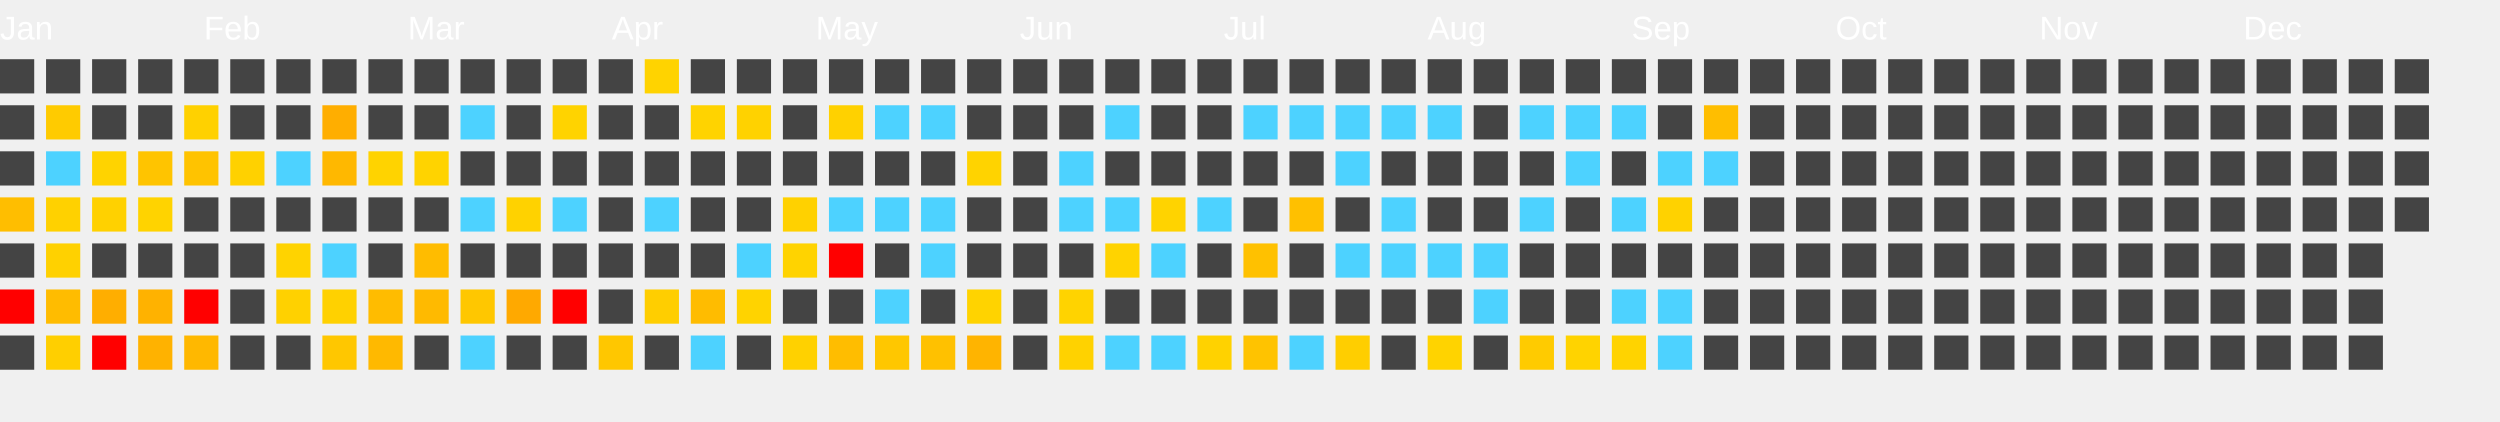
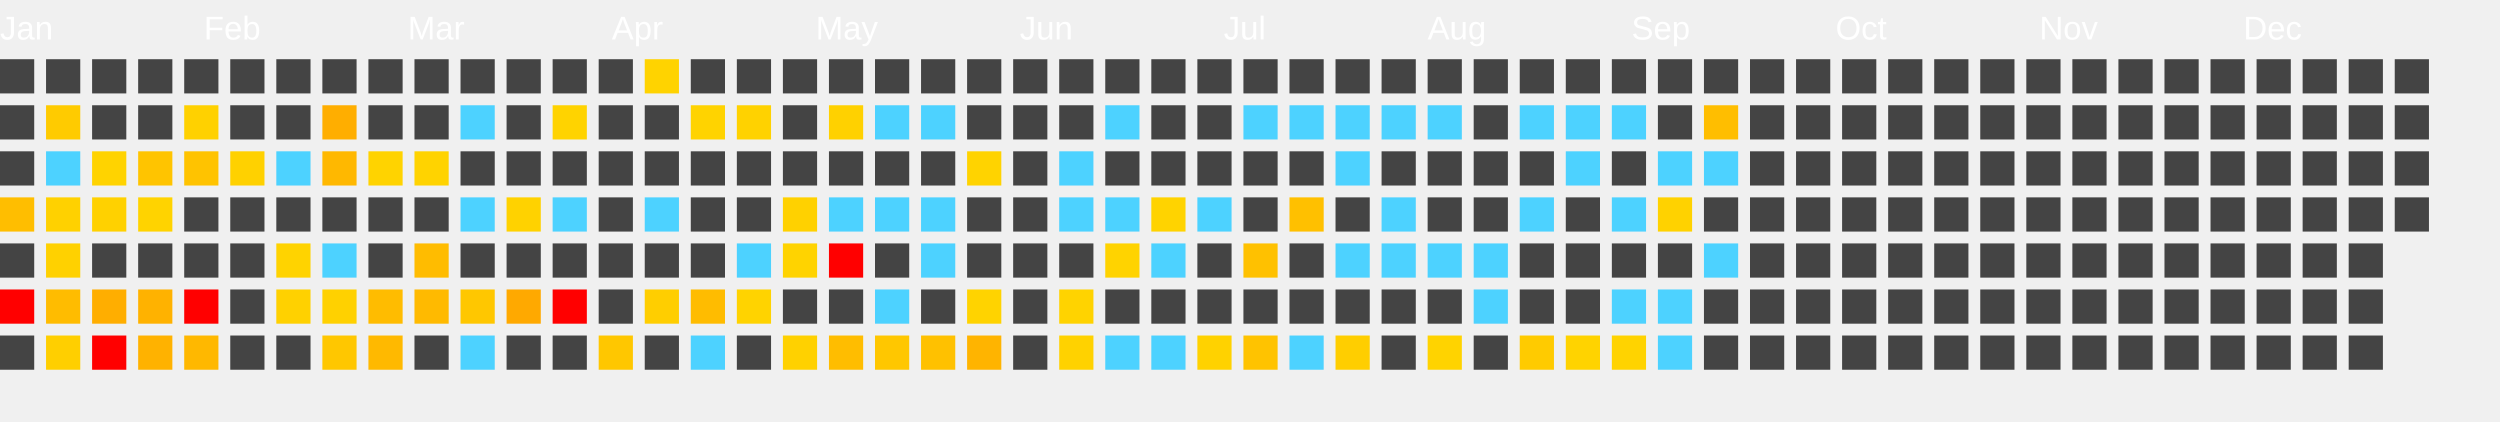
<svg xmlns="http://www.w3.org/2000/svg" baseProfile="full" height="32mm" version="1.1" viewBox="0,0,190,32" width="190mm">
  <defs />
  <rect fill="none" height="32" width="190" x="0" y="0" />
  <text fill="#FFFFFF" style="font-size:2.5px; font-family:Arial" x="0.0" y="3.0">Jan</text>
  <text fill="#FFFFFF" style="font-size:2.5px; font-family:Arial" x="15.5" y="3.0">Feb</text>
  <text fill="#FFFFFF" style="font-size:2.5px; font-family:Arial" x="31.0" y="3.0">Mar</text>
  <text fill="#FFFFFF" style="font-size:2.5px; font-family:Arial" x="46.5" y="3.0">Apr</text>
  <text fill="#FFFFFF" style="font-size:2.5px; font-family:Arial" x="62.0" y="3.0">May</text>
  <text fill="#FFFFFF" style="font-size:2.5px; font-family:Arial" x="77.5" y="3.0">Jun</text>
  <text fill="#FFFFFF" style="font-size:2.5px; font-family:Arial" x="93.0" y="3.0">Jul</text>
  <text fill="#FFFFFF" style="font-size:2.5px; font-family:Arial" x="108.5" y="3.0">Aug</text>
  <text fill="#FFFFFF" style="font-size:2.5px; font-family:Arial" x="124.0" y="3.0">Sep</text>
  <text fill="#FFFFFF" style="font-size:2.5px; font-family:Arial" x="139.5" y="3.0">Oct</text>
  <text fill="#FFFFFF" style="font-size:2.5px; font-family:Arial" x="155.0" y="3.0">Nov</text>
  <text fill="#FFFFFF" style="font-size:2.5px; font-family:Arial" x="170.5" y="3.0">Dec</text>
  <rect fill="#444444" height="2.6" width="2.6" x="0.0" y="4.5" />
  <rect fill="#444444" height="2.6" width="2.6" x="0.0" y="8.0" />
  <rect fill="#444444" height="2.6" width="2.6" x="0.0" y="11.5" />
  <rect fill="#ffbe00" height="2.6" width="2.6" x="0.0" y="15.0" />
  <rect fill="#444444" height="2.6" width="2.6" x="0.0" y="18.5" />
  <rect fill="red" height="2.6" width="2.6" x="0.0" y="22.0" />
  <rect fill="#444444" height="2.6" width="2.6" x="0.0" y="25.5" />
  <rect fill="#444444" height="2.6" width="2.6" x="3.5" y="4.5" />
  <rect fill="#ffcb00" height="2.6" width="2.6" x="3.5" y="8.0" />
  <rect fill="#4dd2ff" height="2.6" width="2.6" x="3.5" y="11.5" />
  <rect fill="#ffd100" height="2.6" width="2.6" x="3.5" y="15.0" />
  <rect fill="#ffd100" height="2.6" width="2.6" x="3.5" y="18.5" />
  <rect fill="#ffbc00" height="2.6" width="2.6" x="3.5" y="22.0" />
  <rect fill="#ffcf00" height="2.6" width="2.6" x="3.5" y="25.5" />
  <rect fill="#444444" height="2.6" width="2.6" x="7.0" y="4.5" />
  <rect fill="#444444" height="2.6" width="2.6" x="7.0" y="8.0" />
  <rect fill="#ffd300" height="2.6" width="2.6" x="7.0" y="11.5" />
  <rect fill="#ffd100" height="2.6" width="2.6" x="7.0" y="15.0" />
  <rect fill="#444444" height="2.6" width="2.6" x="7.0" y="18.5" />
  <rect fill="#ffae00" height="2.6" width="2.6" x="7.0" y="22.0" />
  <rect fill="red" height="2.6" width="2.6" x="7.0" y="25.5" />
  <rect fill="#444444" height="2.6" width="2.6" x="10.5" y="4.5" />
  <rect fill="#444444" height="2.6" width="2.6" x="10.5" y="8.0" />
  <rect fill="#ffc400" height="2.6" width="2.6" x="10.5" y="11.5" />
  <rect fill="#ffd300" height="2.6" width="2.6" x="10.5" y="15.0" />
  <rect fill="#444444" height="2.6" width="2.6" x="10.5" y="18.5" />
  <rect fill="#ffb200" height="2.6" width="2.6" x="10.5" y="22.0" />
  <rect fill="#ffb200" height="2.6" width="2.6" x="10.5" y="25.5" />
  <rect fill="#444444" height="2.6" width="2.6" x="14.0" y="4.5" />
  <rect fill="#ffd100" height="2.6" width="2.6" x="14.0" y="8.0" />
  <rect fill="#ffc300" height="2.6" width="2.6" x="14.0" y="11.5" />
  <rect fill="#444444" height="2.6" width="2.6" x="14.0" y="15.0" />
  <rect fill="#444444" height="2.6" width="2.6" x="14.0" y="18.5" />
  <rect fill="red" height="2.6" width="2.6" x="14.0" y="22.0" />
  <rect fill="#ffb800" height="2.6" width="2.6" x="14.0" y="25.5" />
  <rect fill="#444444" height="2.6" width="2.6" x="17.5" y="4.5" />
  <rect fill="#444444" height="2.6" width="2.6" x="17.5" y="8.0" />
  <rect fill="#ffd100" height="2.6" width="2.6" x="17.5" y="11.5" />
  <rect fill="#444444" height="2.6" width="2.6" x="17.5" y="15.0" />
  <rect fill="#444444" height="2.6" width="2.6" x="17.5" y="18.5" />
  <rect fill="#444444" height="2.6" width="2.6" x="17.5" y="22.0" />
  <rect fill="#444444" height="2.6" width="2.6" x="17.5" y="25.5" />
  <rect fill="#444444" height="2.6" width="2.6" x="21.0" y="4.5" />
  <rect fill="#444444" height="2.6" width="2.6" x="21.0" y="8.0" />
  <rect fill="#4dd2ff" height="2.6" width="2.6" x="21.0" y="11.5" />
  <rect fill="#444444" height="2.6" width="2.6" x="21.0" y="15.0" />
  <rect fill="#ffd300" height="2.6" width="2.6" x="21.0" y="18.5" />
  <rect fill="#ffd100" height="2.6" width="2.6" x="21.0" y="22.0" />
  <rect fill="#444444" height="2.6" width="2.6" x="21.0" y="25.5" />
  <rect fill="#444444" height="2.6" width="2.6" x="24.5" y="4.5" />
  <rect fill="#ffae00" height="2.6" width="2.6" x="24.5" y="8.0" />
  <rect fill="#ffb800" height="2.6" width="2.6" x="24.5" y="11.5" />
  <rect fill="#444444" height="2.6" width="2.6" x="24.5" y="15.0" />
  <rect fill="#4dd2ff" height="2.6" width="2.6" x="24.5" y="18.5" />
  <rect fill="#ffd100" height="2.6" width="2.6" x="24.5" y="22.0" />
  <rect fill="#ffc700" height="2.6" width="2.6" x="24.5" y="25.5" />
  <rect fill="#444444" height="2.6" width="2.6" x="28.0" y="4.5" />
  <rect fill="#444444" height="2.6" width="2.6" x="28.0" y="8.0" />
  <rect fill="#ffd300" height="2.6" width="2.6" x="28.0" y="11.5" />
  <rect fill="#444444" height="2.6" width="2.6" x="28.0" y="15.0" />
  <rect fill="#444444" height="2.6" width="2.6" x="28.0" y="18.5" />
  <rect fill="#ffbc00" height="2.6" width="2.6" x="28.0" y="22.0" />
  <rect fill="#ffb900" height="2.6" width="2.6" x="28.0" y="25.5" />
  <rect fill="#444444" height="2.6" width="2.6" x="31.5" y="4.5" />
  <rect fill="#444444" height="2.6" width="2.6" x="31.5" y="8.0" />
  <rect fill="#ffd300" height="2.6" width="2.6" x="31.5" y="11.5" />
  <rect fill="#444444" height="2.6" width="2.6" x="31.5" y="15.0" />
  <rect fill="#ffbc00" height="2.6" width="2.6" x="31.5" y="18.5" />
  <rect fill="#ffba00" height="2.6" width="2.6" x="31.5" y="22.0" />
  <rect fill="#444444" height="2.6" width="2.6" x="31.5" y="25.5" />
  <rect fill="#444444" height="2.6" width="2.6" x="35.0" y="4.5" />
  <rect fill="#4dd2ff" height="2.6" width="2.6" x="35.0" y="8.0" />
  <rect fill="#444444" height="2.6" width="2.6" x="35.0" y="11.5" />
  <rect fill="#4dd2ff" height="2.6" width="2.6" x="35.0" y="15.0" />
  <rect fill="#444444" height="2.6" width="2.6" x="35.0" y="18.5" />
  <rect fill="#ffc700" height="2.6" width="2.6" x="35.0" y="22.0" />
  <rect fill="#4dd2ff" height="2.6" width="2.6" x="35.0" y="25.5" />
  <rect fill="#444444" height="2.6" width="2.6" x="38.5" y="4.5" />
  <rect fill="#444444" height="2.6" width="2.6" x="38.5" y="8.0" />
  <rect fill="#444444" height="2.6" width="2.6" x="38.5" y="11.5" />
  <rect fill="#ffd200" height="2.6" width="2.6" x="38.5" y="15.0" />
  <rect fill="#444444" height="2.6" width="2.6" x="38.5" y="18.5" />
  <rect fill="#ffa900" height="2.6" width="2.6" x="38.5" y="22.0" />
  <rect fill="#444444" height="2.6" width="2.6" x="38.5" y="25.5" />
  <rect fill="#444444" height="2.6" width="2.6" x="42.0" y="4.5" />
  <rect fill="#ffd300" height="2.6" width="2.6" x="42.0" y="8.0" />
  <rect fill="#444444" height="2.6" width="2.6" x="42.0" y="11.5" />
  <rect fill="#4dd2ff" height="2.6" width="2.6" x="42.0" y="15.0" />
  <rect fill="#444444" height="2.6" width="2.6" x="42.0" y="18.5" />
  <rect fill="red" height="2.6" width="2.6" x="42.0" y="22.0" />
  <rect fill="#444444" height="2.6" width="2.6" x="42.0" y="25.5" />
  <rect fill="#444444" height="2.6" width="2.6" x="45.5" y="4.5" />
  <rect fill="#444444" height="2.6" width="2.6" x="45.5" y="8.0" />
  <rect fill="#444444" height="2.6" width="2.6" x="45.5" y="11.5" />
  <rect fill="#444444" height="2.6" width="2.6" x="45.5" y="15.0" />
  <rect fill="#444444" height="2.6" width="2.6" x="45.5" y="18.5" />
  <rect fill="#444444" height="2.6" width="2.6" x="45.5" y="22.0" />
  <rect fill="#ffc700" height="2.6" width="2.6" x="45.5" y="25.5" />
  <rect fill="#ffd300" height="2.6" width="2.6" x="49.0" y="4.5" />
  <rect fill="#444444" height="2.6" width="2.6" x="49.0" y="8.0" />
  <rect fill="#444444" height="2.6" width="2.6" x="49.0" y="11.5" />
  <rect fill="#4dd2ff" height="2.6" width="2.6" x="49.0" y="15.0" />
  <rect fill="#444444" height="2.6" width="2.6" x="49.0" y="18.5" />
  <rect fill="#ffce00" height="2.6" width="2.6" x="49.0" y="22.0" />
  <rect fill="#444444" height="2.6" width="2.6" x="49.0" y="25.5" />
  <rect fill="#444444" height="2.6" width="2.6" x="52.5" y="4.5" />
  <rect fill="#ffd300" height="2.6" width="2.6" x="52.5" y="8.0" />
  <rect fill="#444444" height="2.6" width="2.6" x="52.5" y="11.5" />
  <rect fill="#444444" height="2.6" width="2.6" x="52.5" y="15.0" />
  <rect fill="#444444" height="2.6" width="2.6" x="52.5" y="18.5" />
  <rect fill="#ffbc00" height="2.6" width="2.6" x="52.5" y="22.0" />
  <rect fill="#4dd2ff" height="2.6" width="2.6" x="52.5" y="25.5" />
  <rect fill="#444444" height="2.6" width="2.6" x="56.0" y="4.5" />
  <rect fill="#ffd200" height="2.6" width="2.6" x="56.0" y="8.0" />
  <rect fill="#444444" height="2.6" width="2.6" x="56.0" y="11.5" />
  <rect fill="#444444" height="2.6" width="2.6" x="56.0" y="15.0" />
  <rect fill="#4dd2ff" height="2.6" width="2.6" x="56.0" y="18.5" />
  <rect fill="#ffd300" height="2.6" width="2.6" x="56.0" y="22.0" />
  <rect fill="#444444" height="2.6" width="2.6" x="56.0" y="25.5" />
  <rect fill="#444444" height="2.6" width="2.6" x="59.5" y="4.5" />
  <rect fill="#444444" height="2.6" width="2.6" x="59.5" y="8.0" />
  <rect fill="#444444" height="2.6" width="2.6" x="59.5" y="11.5" />
  <rect fill="#ffd100" height="2.6" width="2.6" x="59.5" y="15.0" />
  <rect fill="#ffd300" height="2.6" width="2.6" x="59.5" y="18.5" />
  <rect fill="#444444" height="2.6" width="2.6" x="59.5" y="22.0" />
  <rect fill="#ffd100" height="2.6" width="2.6" x="59.5" y="25.5" />
  <rect fill="#444444" height="2.6" width="2.6" x="63.0" y="4.5" />
  <rect fill="#ffd100" height="2.6" width="2.6" x="63.0" y="8.0" />
  <rect fill="#444444" height="2.6" width="2.6" x="63.0" y="11.5" />
  <rect fill="#4dd2ff" height="2.6" width="2.6" x="63.0" y="15.0" />
  <rect fill="red" height="2.6" width="2.6" x="63.0" y="18.5" />
  <rect fill="#444444" height="2.6" width="2.6" x="63.0" y="22.0" />
  <rect fill="#ffbd00" height="2.6" width="2.6" x="63.0" y="25.5" />
  <rect fill="#444444" height="2.6" width="2.6" x="66.5" y="4.5" />
  <rect fill="#4dd2ff" height="2.6" width="2.6" x="66.5" y="8.0" />
  <rect fill="#444444" height="2.6" width="2.6" x="66.5" y="11.5" />
  <rect fill="#4dd2ff" height="2.6" width="2.6" x="66.5" y="15.0" />
  <rect fill="#444444" height="2.6" width="2.6" x="66.5" y="18.5" />
  <rect fill="#4dd2ff" height="2.6" width="2.6" x="66.5" y="22.0" />
  <rect fill="#ffc700" height="2.6" width="2.6" x="66.5" y="25.5" />
  <rect fill="#444444" height="2.6" width="2.6" x="70.0" y="4.5" />
  <rect fill="#4dd2ff" height="2.6" width="2.6" x="70.0" y="8.0" />
  <rect fill="#444444" height="2.6" width="2.6" x="70.0" y="11.5" />
  <rect fill="#4dd2ff" height="2.6" width="2.6" x="70.0" y="15.0" />
  <rect fill="#4dd2ff" height="2.6" width="2.6" x="70.0" y="18.5" />
  <rect fill="#444444" height="2.6" width="2.6" x="70.0" y="22.0" />
  <rect fill="#ffc100" height="2.6" width="2.6" x="70.0" y="25.5" />
  <rect fill="#444444" height="2.6" width="2.6" x="73.5" y="4.5" />
  <rect fill="#444444" height="2.6" width="2.6" x="73.5" y="8.0" />
  <rect fill="#ffd300" height="2.6" width="2.6" x="73.5" y="11.5" />
  <rect fill="#444444" height="2.6" width="2.6" x="73.5" y="15.0" />
  <rect fill="#444444" height="2.6" width="2.6" x="73.5" y="18.5" />
  <rect fill="#ffd300" height="2.6" width="2.6" x="73.5" y="22.0" />
  <rect fill="#ffb400" height="2.6" width="2.6" x="73.5" y="25.5" />
  <rect fill="#444444" height="2.6" width="2.6" x="77.0" y="4.5" />
  <rect fill="#444444" height="2.6" width="2.6" x="77.0" y="8.0" />
  <rect fill="#444444" height="2.6" width="2.6" x="77.0" y="11.5" />
  <rect fill="#444444" height="2.6" width="2.6" x="77.0" y="15.0" />
  <rect fill="#444444" height="2.6" width="2.6" x="77.0" y="18.5" />
  <rect fill="#444444" height="2.6" width="2.6" x="77.0" y="22.0" />
  <rect fill="#444444" height="2.6" width="2.6" x="77.0" y="25.5" />
  <rect fill="#444444" height="2.6" width="2.6" x="80.5" y="4.5" />
  <rect fill="#444444" height="2.6" width="2.6" x="80.5" y="8.0" />
  <rect fill="#4dd2ff" height="2.6" width="2.6" x="80.5" y="11.5" />
  <rect fill="#4dd2ff" height="2.6" width="2.6" x="80.5" y="15.0" />
  <rect fill="#444444" height="2.6" width="2.6" x="80.5" y="18.5" />
  <rect fill="#ffd300" height="2.6" width="2.6" x="80.5" y="22.0" />
  <rect fill="#ffd200" height="2.6" width="2.6" x="80.5" y="25.5" />
  <rect fill="#444444" height="2.6" width="2.6" x="84.0" y="4.5" />
  <rect fill="#4dd2ff" height="2.6" width="2.6" x="84.0" y="8.0" />
  <rect fill="#444444" height="2.6" width="2.6" x="84.0" y="11.5" />
  <rect fill="#4dd2ff" height="2.6" width="2.6" x="84.0" y="15.0" />
  <rect fill="#ffd300" height="2.6" width="2.6" x="84.0" y="18.5" />
  <rect fill="#444444" height="2.6" width="2.6" x="84.0" y="22.0" />
  <rect fill="#4dd2ff" height="2.6" width="2.6" x="84.0" y="25.5" />
  <rect fill="#444444" height="2.6" width="2.6" x="87.5" y="4.5" />
  <rect fill="#444444" height="2.6" width="2.6" x="87.5" y="8.0" />
  <rect fill="#444444" height="2.6" width="2.6" x="87.5" y="11.5" />
  <rect fill="#ffd300" height="2.6" width="2.6" x="87.5" y="15.0" />
  <rect fill="#4dd2ff" height="2.6" width="2.6" x="87.5" y="18.5" />
  <rect fill="#444444" height="2.6" width="2.6" x="87.5" y="22.0" />
  <rect fill="#4dd2ff" height="2.6" width="2.6" x="87.5" y="25.5" />
  <rect fill="#444444" height="2.6" width="2.6" x="91.0" y="4.5" />
  <rect fill="#444444" height="2.6" width="2.6" x="91.0" y="8.0" />
  <rect fill="#444444" height="2.6" width="2.6" x="91.0" y="11.5" />
  <rect fill="#4dd2ff" height="2.6" width="2.6" x="91.0" y="15.0" />
  <rect fill="#444444" height="2.6" width="2.6" x="91.0" y="18.5" />
  <rect fill="#444444" height="2.6" width="2.6" x="91.0" y="22.0" />
  <rect fill="#ffd200" height="2.6" width="2.6" x="91.0" y="25.5" />
  <rect fill="#444444" height="2.6" width="2.6" x="94.5" y="4.5" />
  <rect fill="#4dd2ff" height="2.6" width="2.6" x="94.5" y="8.0" />
  <rect fill="#444444" height="2.6" width="2.6" x="94.5" y="11.5" />
  <rect fill="#444444" height="2.6" width="2.6" x="94.5" y="15.0" />
  <rect fill="#ffc100" height="2.6" width="2.6" x="94.5" y="18.5" />
  <rect fill="#444444" height="2.6" width="2.6" x="94.5" y="22.0" />
  <rect fill="#ffc300" height="2.6" width="2.6" x="94.5" y="25.5" />
  <rect fill="#444444" height="2.6" width="2.6" x="98.0" y="4.5" />
  <rect fill="#4dd2ff" height="2.6" width="2.6" x="98.0" y="8.0" />
  <rect fill="#444444" height="2.6" width="2.6" x="98.0" y="11.5" />
  <rect fill="#ffc000" height="2.6" width="2.6" x="98.0" y="15.0" />
  <rect fill="#444444" height="2.6" width="2.6" x="98.0" y="18.5" />
  <rect fill="#444444" height="2.6" width="2.6" x="98.0" y="22.0" />
  <rect fill="#4dd2ff" height="2.6" width="2.6" x="98.0" y="25.5" />
  <rect fill="#444444" height="2.6" width="2.6" x="101.5" y="4.5" />
  <rect fill="#4dd2ff" height="2.6" width="2.6" x="101.5" y="8.0" />
  <rect fill="#4dd2ff" height="2.6" width="2.6" x="101.5" y="11.5" />
  <rect fill="#444444" height="2.6" width="2.6" x="101.5" y="15.0" />
  <rect fill="#4dd2ff" height="2.6" width="2.6" x="101.5" y="18.5" />
  <rect fill="#444444" height="2.6" width="2.6" x="101.5" y="22.0" />
  <rect fill="#ffce00" height="2.6" width="2.6" x="101.5" y="25.5" />
  <rect fill="#444444" height="2.6" width="2.6" x="105.0" y="4.5" />
  <rect fill="#4dd2ff" height="2.6" width="2.6" x="105.0" y="8.0" />
  <rect fill="#444444" height="2.6" width="2.6" x="105.0" y="11.5" />
  <rect fill="#4dd2ff" height="2.6" width="2.6" x="105.0" y="15.0" />
  <rect fill="#4dd2ff" height="2.6" width="2.6" x="105.0" y="18.5" />
  <rect fill="#444444" height="2.6" width="2.6" x="105.0" y="22.0" />
  <rect fill="#444444" height="2.6" width="2.6" x="105.0" y="25.5" />
  <rect fill="#444444" height="2.6" width="2.6" x="108.5" y="4.5" />
  <rect fill="#4dd2ff" height="2.6" width="2.6" x="108.5" y="8.0" />
  <rect fill="#444444" height="2.6" width="2.6" x="108.5" y="11.5" />
  <rect fill="#444444" height="2.6" width="2.6" x="108.5" y="15.0" />
  <rect fill="#4dd2ff" height="2.6" width="2.6" x="108.5" y="18.5" />
  <rect fill="#444444" height="2.6" width="2.6" x="108.5" y="22.0" />
  <rect fill="#ffd300" height="2.6" width="2.6" x="108.5" y="25.5" />
  <rect fill="#444444" height="2.6" width="2.6" x="112.0" y="4.5" />
  <rect fill="#444444" height="2.6" width="2.6" x="112.0" y="8.0" />
  <rect fill="#444444" height="2.6" width="2.6" x="112.0" y="11.5" />
  <rect fill="#444444" height="2.6" width="2.6" x="112.0" y="15.0" />
  <rect fill="#4dd2ff" height="2.6" width="2.6" x="112.0" y="18.5" />
  <rect fill="#4dd2ff" height="2.6" width="2.6" x="112.0" y="22.0" />
  <rect fill="#444444" height="2.6" width="2.6" x="112.0" y="25.5" />
  <rect fill="#444444" height="2.6" width="2.6" x="115.5" y="4.5" />
  <rect fill="#4dd2ff" height="2.6" width="2.6" x="115.5" y="8.0" />
  <rect fill="#444444" height="2.6" width="2.6" x="115.5" y="11.5" />
  <rect fill="#4dd2ff" height="2.6" width="2.6" x="115.5" y="15.0" />
  <rect fill="#444444" height="2.6" width="2.6" x="115.5" y="18.5" />
  <rect fill="#444444" height="2.6" width="2.6" x="115.5" y="22.0" />
  <rect fill="#ffcb00" height="2.6" width="2.6" x="115.5" y="25.5" />
  <rect fill="#444444" height="2.6" width="2.6" x="119.0" y="4.5" />
  <rect fill="#4dd2ff" height="2.6" width="2.6" x="119.0" y="8.0" />
  <rect fill="#4dd2ff" height="2.6" width="2.6" x="119.0" y="11.5" />
  <rect fill="#444444" height="2.6" width="2.6" x="119.0" y="15.0" />
  <rect fill="#444444" height="2.6" width="2.6" x="119.0" y="18.5" />
  <rect fill="#444444" height="2.6" width="2.6" x="119.0" y="22.0" />
  <rect fill="#ffd300" height="2.6" width="2.6" x="119.0" y="25.5" />
  <rect fill="#444444" height="2.6" width="2.6" x="122.5" y="4.5" />
  <rect fill="#4dd2ff" height="2.6" width="2.6" x="122.5" y="8.0" />
  <rect fill="#444444" height="2.6" width="2.6" x="122.5" y="11.5" />
  <rect fill="#4dd2ff" height="2.6" width="2.6" x="122.5" y="15.0" />
  <rect fill="#444444" height="2.6" width="2.6" x="122.5" y="18.5" />
  <rect fill="#4dd2ff" height="2.6" width="2.6" x="122.5" y="22.0" />
  <rect fill="#ffd300" height="2.6" width="2.6" x="122.5" y="25.5" />
  <rect fill="#444444" height="2.6" width="2.6" x="126.0" y="4.5" />
  <rect fill="#444444" height="2.6" width="2.6" x="126.0" y="8.0" />
  <rect fill="#4dd2ff" height="2.6" width="2.6" x="126.0" y="11.5" />
  <rect fill="#ffd200" height="2.6" width="2.6" x="126.0" y="15.0" />
  <rect fill="#444444" height="2.6" width="2.6" x="126.0" y="18.5" />
  <rect fill="#4dd2ff" height="2.6" width="2.6" x="126.0" y="22.0" />
  <rect fill="#4dd2ff" height="2.6" width="2.6" x="126.0" y="25.5" />
  <rect fill="#444444" height="2.6" width="2.6" x="129.5" y="4.5" />
  <rect fill="#ffbe00" height="2.6" width="2.6" x="129.5" y="8.0" />
  <rect fill="#4dd2ff" height="2.6" width="2.6" x="129.5" y="11.5" />
  <rect fill="#444444" height="2.6" width="2.6" x="129.5" y="15.0" />
-   <rect fill="#444444" height="2.6" width="2.6" x="129.5" y="18.5" />
+   <rect fill="#4dd2ff" height="2.6" width="2.6" x="129.5" y="18.5" />
  <rect fill="#444444" height="2.6" width="2.6" x="129.5" y="22.0" />
  <rect fill="#444444" height="2.6" width="2.6" x="129.5" y="25.5" />
  <rect fill="#444444" height="2.6" width="2.6" x="133.0" y="4.5" />
  <rect fill="#444444" height="2.6" width="2.6" x="133.0" y="8.0" />
  <rect fill="#444444" height="2.6" width="2.6" x="133.0" y="11.5" />
  <rect fill="#444444" height="2.6" width="2.6" x="133.0" y="15.0" />
  <rect fill="#444444" height="2.6" width="2.6" x="133.0" y="18.5" />
  <rect fill="#444444" height="2.6" width="2.6" x="133.0" y="22.0" />
  <rect fill="#444444" height="2.6" width="2.6" x="133.0" y="25.5" />
  <rect fill="#444444" height="2.6" width="2.6" x="136.5" y="4.5" />
  <rect fill="#444444" height="2.6" width="2.6" x="136.5" y="8.0" />
  <rect fill="#444444" height="2.6" width="2.6" x="136.5" y="11.5" />
  <rect fill="#444444" height="2.6" width="2.6" x="136.5" y="15.0" />
  <rect fill="#444444" height="2.6" width="2.6" x="136.5" y="18.5" />
  <rect fill="#444444" height="2.6" width="2.6" x="136.5" y="22.0" />
  <rect fill="#444444" height="2.6" width="2.6" x="136.5" y="25.5" />
  <rect fill="#444444" height="2.6" width="2.6" x="140.0" y="4.5" />
  <rect fill="#444444" height="2.6" width="2.6" x="140.0" y="8.0" />
  <rect fill="#444444" height="2.6" width="2.6" x="140.0" y="11.5" />
  <rect fill="#444444" height="2.6" width="2.6" x="140.0" y="15.0" />
  <rect fill="#444444" height="2.6" width="2.6" x="140.0" y="18.5" />
  <rect fill="#444444" height="2.6" width="2.6" x="140.0" y="22.0" />
  <rect fill="#444444" height="2.6" width="2.6" x="140.0" y="25.5" />
  <rect fill="#444444" height="2.6" width="2.6" x="143.5" y="4.5" />
  <rect fill="#444444" height="2.6" width="2.6" x="143.5" y="8.0" />
  <rect fill="#444444" height="2.6" width="2.6" x="143.5" y="11.5" />
  <rect fill="#444444" height="2.6" width="2.6" x="143.5" y="15.0" />
  <rect fill="#444444" height="2.6" width="2.6" x="143.5" y="18.5" />
  <rect fill="#444444" height="2.6" width="2.6" x="143.5" y="22.0" />
  <rect fill="#444444" height="2.6" width="2.6" x="143.5" y="25.5" />
  <rect fill="#444444" height="2.6" width="2.6" x="147.0" y="4.5" />
  <rect fill="#444444" height="2.6" width="2.6" x="147.0" y="8.0" />
  <rect fill="#444444" height="2.6" width="2.6" x="147.0" y="11.5" />
  <rect fill="#444444" height="2.6" width="2.6" x="147.0" y="15.0" />
  <rect fill="#444444" height="2.6" width="2.6" x="147.0" y="18.5" />
  <rect fill="#444444" height="2.6" width="2.6" x="147.0" y="22.0" />
  <rect fill="#444444" height="2.6" width="2.6" x="147.0" y="25.5" />
  <rect fill="#444444" height="2.6" width="2.6" x="150.5" y="4.5" />
  <rect fill="#444444" height="2.6" width="2.6" x="150.5" y="8.0" />
  <rect fill="#444444" height="2.6" width="2.6" x="150.5" y="11.5" />
  <rect fill="#444444" height="2.6" width="2.6" x="150.5" y="15.0" />
  <rect fill="#444444" height="2.6" width="2.6" x="150.5" y="18.5" />
  <rect fill="#444444" height="2.6" width="2.6" x="150.5" y="22.0" />
  <rect fill="#444444" height="2.6" width="2.6" x="150.5" y="25.5" />
  <rect fill="#444444" height="2.6" width="2.6" x="154.0" y="4.5" />
  <rect fill="#444444" height="2.6" width="2.6" x="154.0" y="8.0" />
  <rect fill="#444444" height="2.6" width="2.6" x="154.0" y="11.5" />
  <rect fill="#444444" height="2.6" width="2.6" x="154.0" y="15.0" />
  <rect fill="#444444" height="2.6" width="2.6" x="154.0" y="18.5" />
  <rect fill="#444444" height="2.6" width="2.6" x="154.0" y="22.0" />
  <rect fill="#444444" height="2.6" width="2.6" x="154.0" y="25.5" />
  <rect fill="#444444" height="2.6" width="2.6" x="157.5" y="4.5" />
  <rect fill="#444444" height="2.6" width="2.6" x="157.5" y="8.0" />
  <rect fill="#444444" height="2.6" width="2.6" x="157.5" y="11.5" />
  <rect fill="#444444" height="2.6" width="2.6" x="157.5" y="15.0" />
  <rect fill="#444444" height="2.6" width="2.6" x="157.5" y="18.5" />
  <rect fill="#444444" height="2.6" width="2.6" x="157.5" y="22.0" />
  <rect fill="#444444" height="2.6" width="2.6" x="157.5" y="25.5" />
  <rect fill="#444444" height="2.6" width="2.6" x="161.0" y="4.5" />
  <rect fill="#444444" height="2.6" width="2.6" x="161.0" y="8.0" />
  <rect fill="#444444" height="2.6" width="2.6" x="161.0" y="11.5" />
  <rect fill="#444444" height="2.6" width="2.6" x="161.0" y="15.0" />
  <rect fill="#444444" height="2.6" width="2.6" x="161.0" y="18.5" />
  <rect fill="#444444" height="2.6" width="2.6" x="161.0" y="22.0" />
  <rect fill="#444444" height="2.6" width="2.6" x="161.0" y="25.5" />
  <rect fill="#444444" height="2.6" width="2.6" x="164.5" y="4.5" />
  <rect fill="#444444" height="2.6" width="2.6" x="164.5" y="8.0" />
  <rect fill="#444444" height="2.6" width="2.6" x="164.5" y="11.5" />
  <rect fill="#444444" height="2.6" width="2.6" x="164.5" y="15.0" />
  <rect fill="#444444" height="2.6" width="2.6" x="164.5" y="18.5" />
  <rect fill="#444444" height="2.6" width="2.6" x="164.5" y="22.0" />
  <rect fill="#444444" height="2.6" width="2.6" x="164.5" y="25.5" />
  <rect fill="#444444" height="2.6" width="2.6" x="168.0" y="4.5" />
  <rect fill="#444444" height="2.6" width="2.6" x="168.0" y="8.0" />
  <rect fill="#444444" height="2.6" width="2.6" x="168.0" y="11.5" />
  <rect fill="#444444" height="2.6" width="2.6" x="168.0" y="15.0" />
  <rect fill="#444444" height="2.6" width="2.6" x="168.0" y="18.5" />
  <rect fill="#444444" height="2.6" width="2.6" x="168.0" y="22.0" />
  <rect fill="#444444" height="2.6" width="2.6" x="168.0" y="25.5" />
  <rect fill="#444444" height="2.6" width="2.6" x="171.5" y="4.5" />
  <rect fill="#444444" height="2.6" width="2.6" x="171.5" y="8.0" />
  <rect fill="#444444" height="2.6" width="2.6" x="171.5" y="11.5" />
  <rect fill="#444444" height="2.6" width="2.6" x="171.5" y="15.0" />
  <rect fill="#444444" height="2.6" width="2.6" x="171.5" y="18.5" />
  <rect fill="#444444" height="2.6" width="2.6" x="171.5" y="22.0" />
  <rect fill="#444444" height="2.6" width="2.6" x="171.5" y="25.5" />
  <rect fill="#444444" height="2.6" width="2.6" x="175.0" y="4.5" />
  <rect fill="#444444" height="2.6" width="2.6" x="175.0" y="8.0" />
  <rect fill="#444444" height="2.6" width="2.6" x="175.0" y="11.5" />
  <rect fill="#444444" height="2.6" width="2.6" x="175.0" y="15.0" />
  <rect fill="#444444" height="2.6" width="2.6" x="175.0" y="18.5" />
  <rect fill="#444444" height="2.6" width="2.6" x="175.0" y="22.0" />
  <rect fill="#444444" height="2.6" width="2.6" x="175.0" y="25.5" />
  <rect fill="#444444" height="2.6" width="2.6" x="178.5" y="4.5" />
  <rect fill="#444444" height="2.6" width="2.6" x="178.5" y="8.0" />
  <rect fill="#444444" height="2.6" width="2.6" x="178.5" y="11.5" />
  <rect fill="#444444" height="2.6" width="2.6" x="178.5" y="15.0" />
  <rect fill="#444444" height="2.6" width="2.6" x="178.5" y="18.5" />
  <rect fill="#444444" height="2.6" width="2.6" x="178.5" y="22.0" />
  <rect fill="#444444" height="2.6" width="2.6" x="178.5" y="25.5" />
  <rect fill="#444444" height="2.6" width="2.6" x="182.0" y="4.5" />
  <rect fill="#444444" height="2.6" width="2.6" x="182.0" y="8.0" />
  <rect fill="#444444" height="2.6" width="2.6" x="182.0" y="11.5" />
  <rect fill="#444444" height="2.6" width="2.6" x="182.0" y="15.0" />
</svg>
